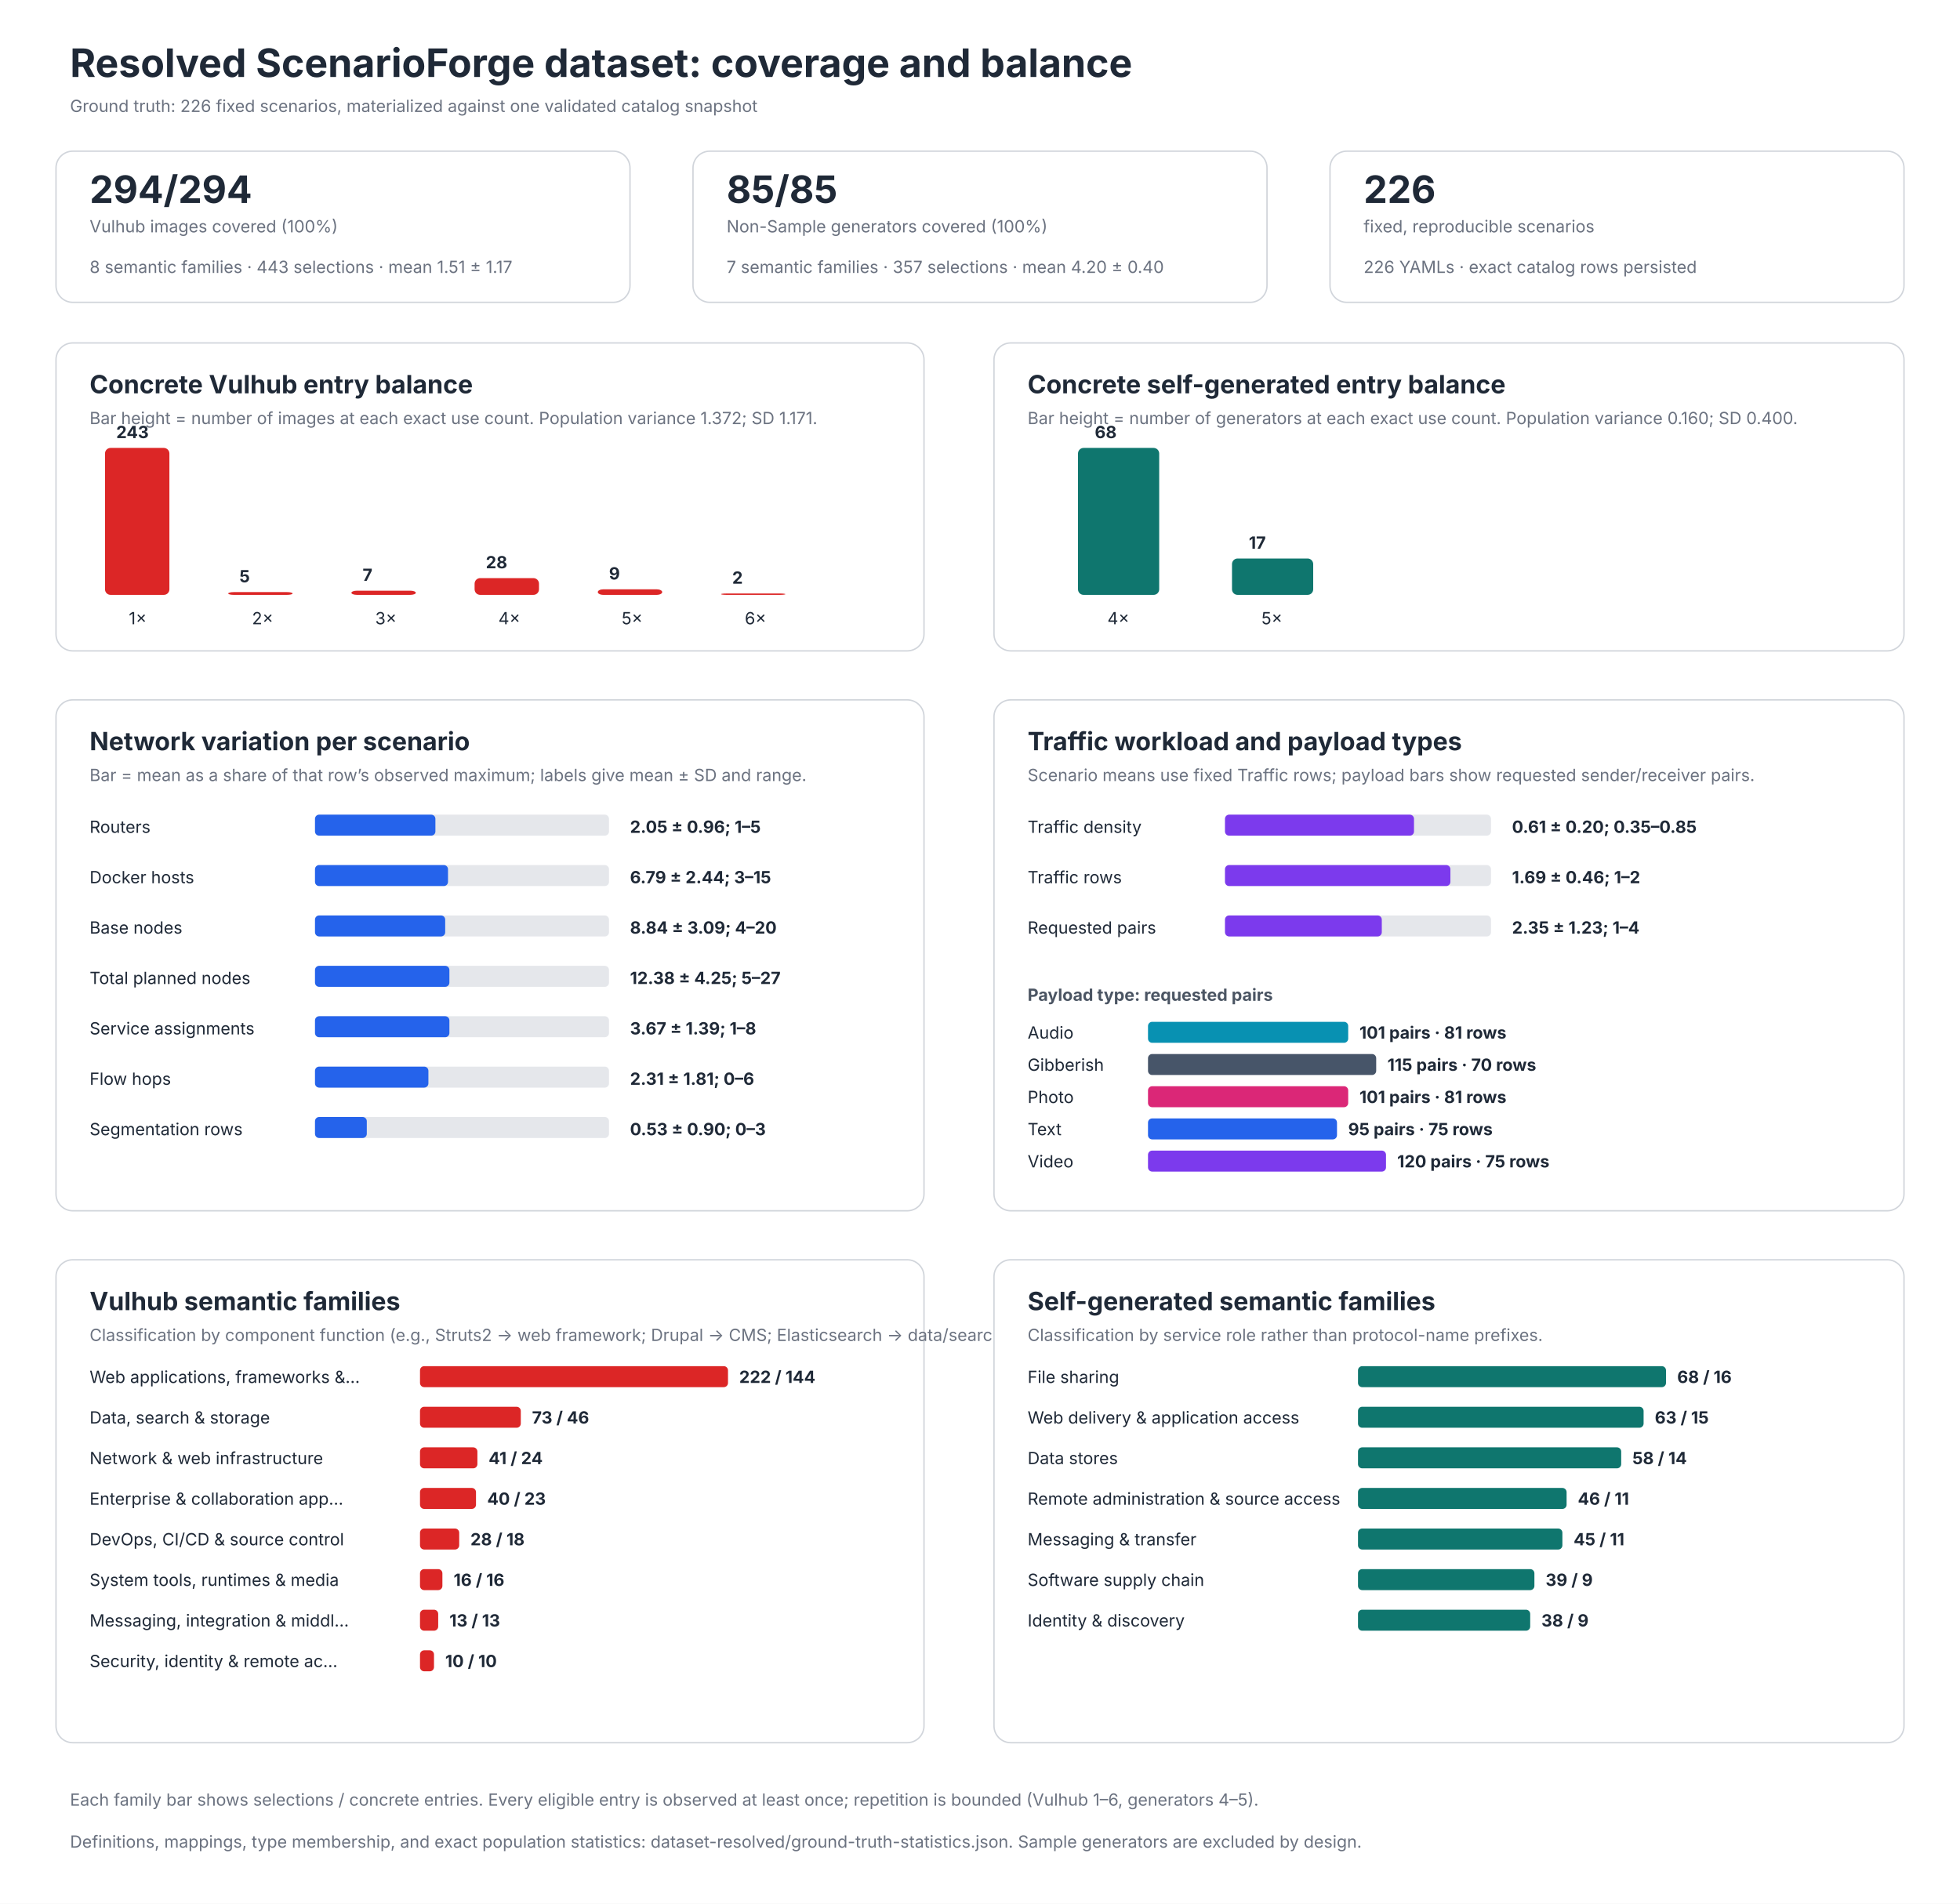
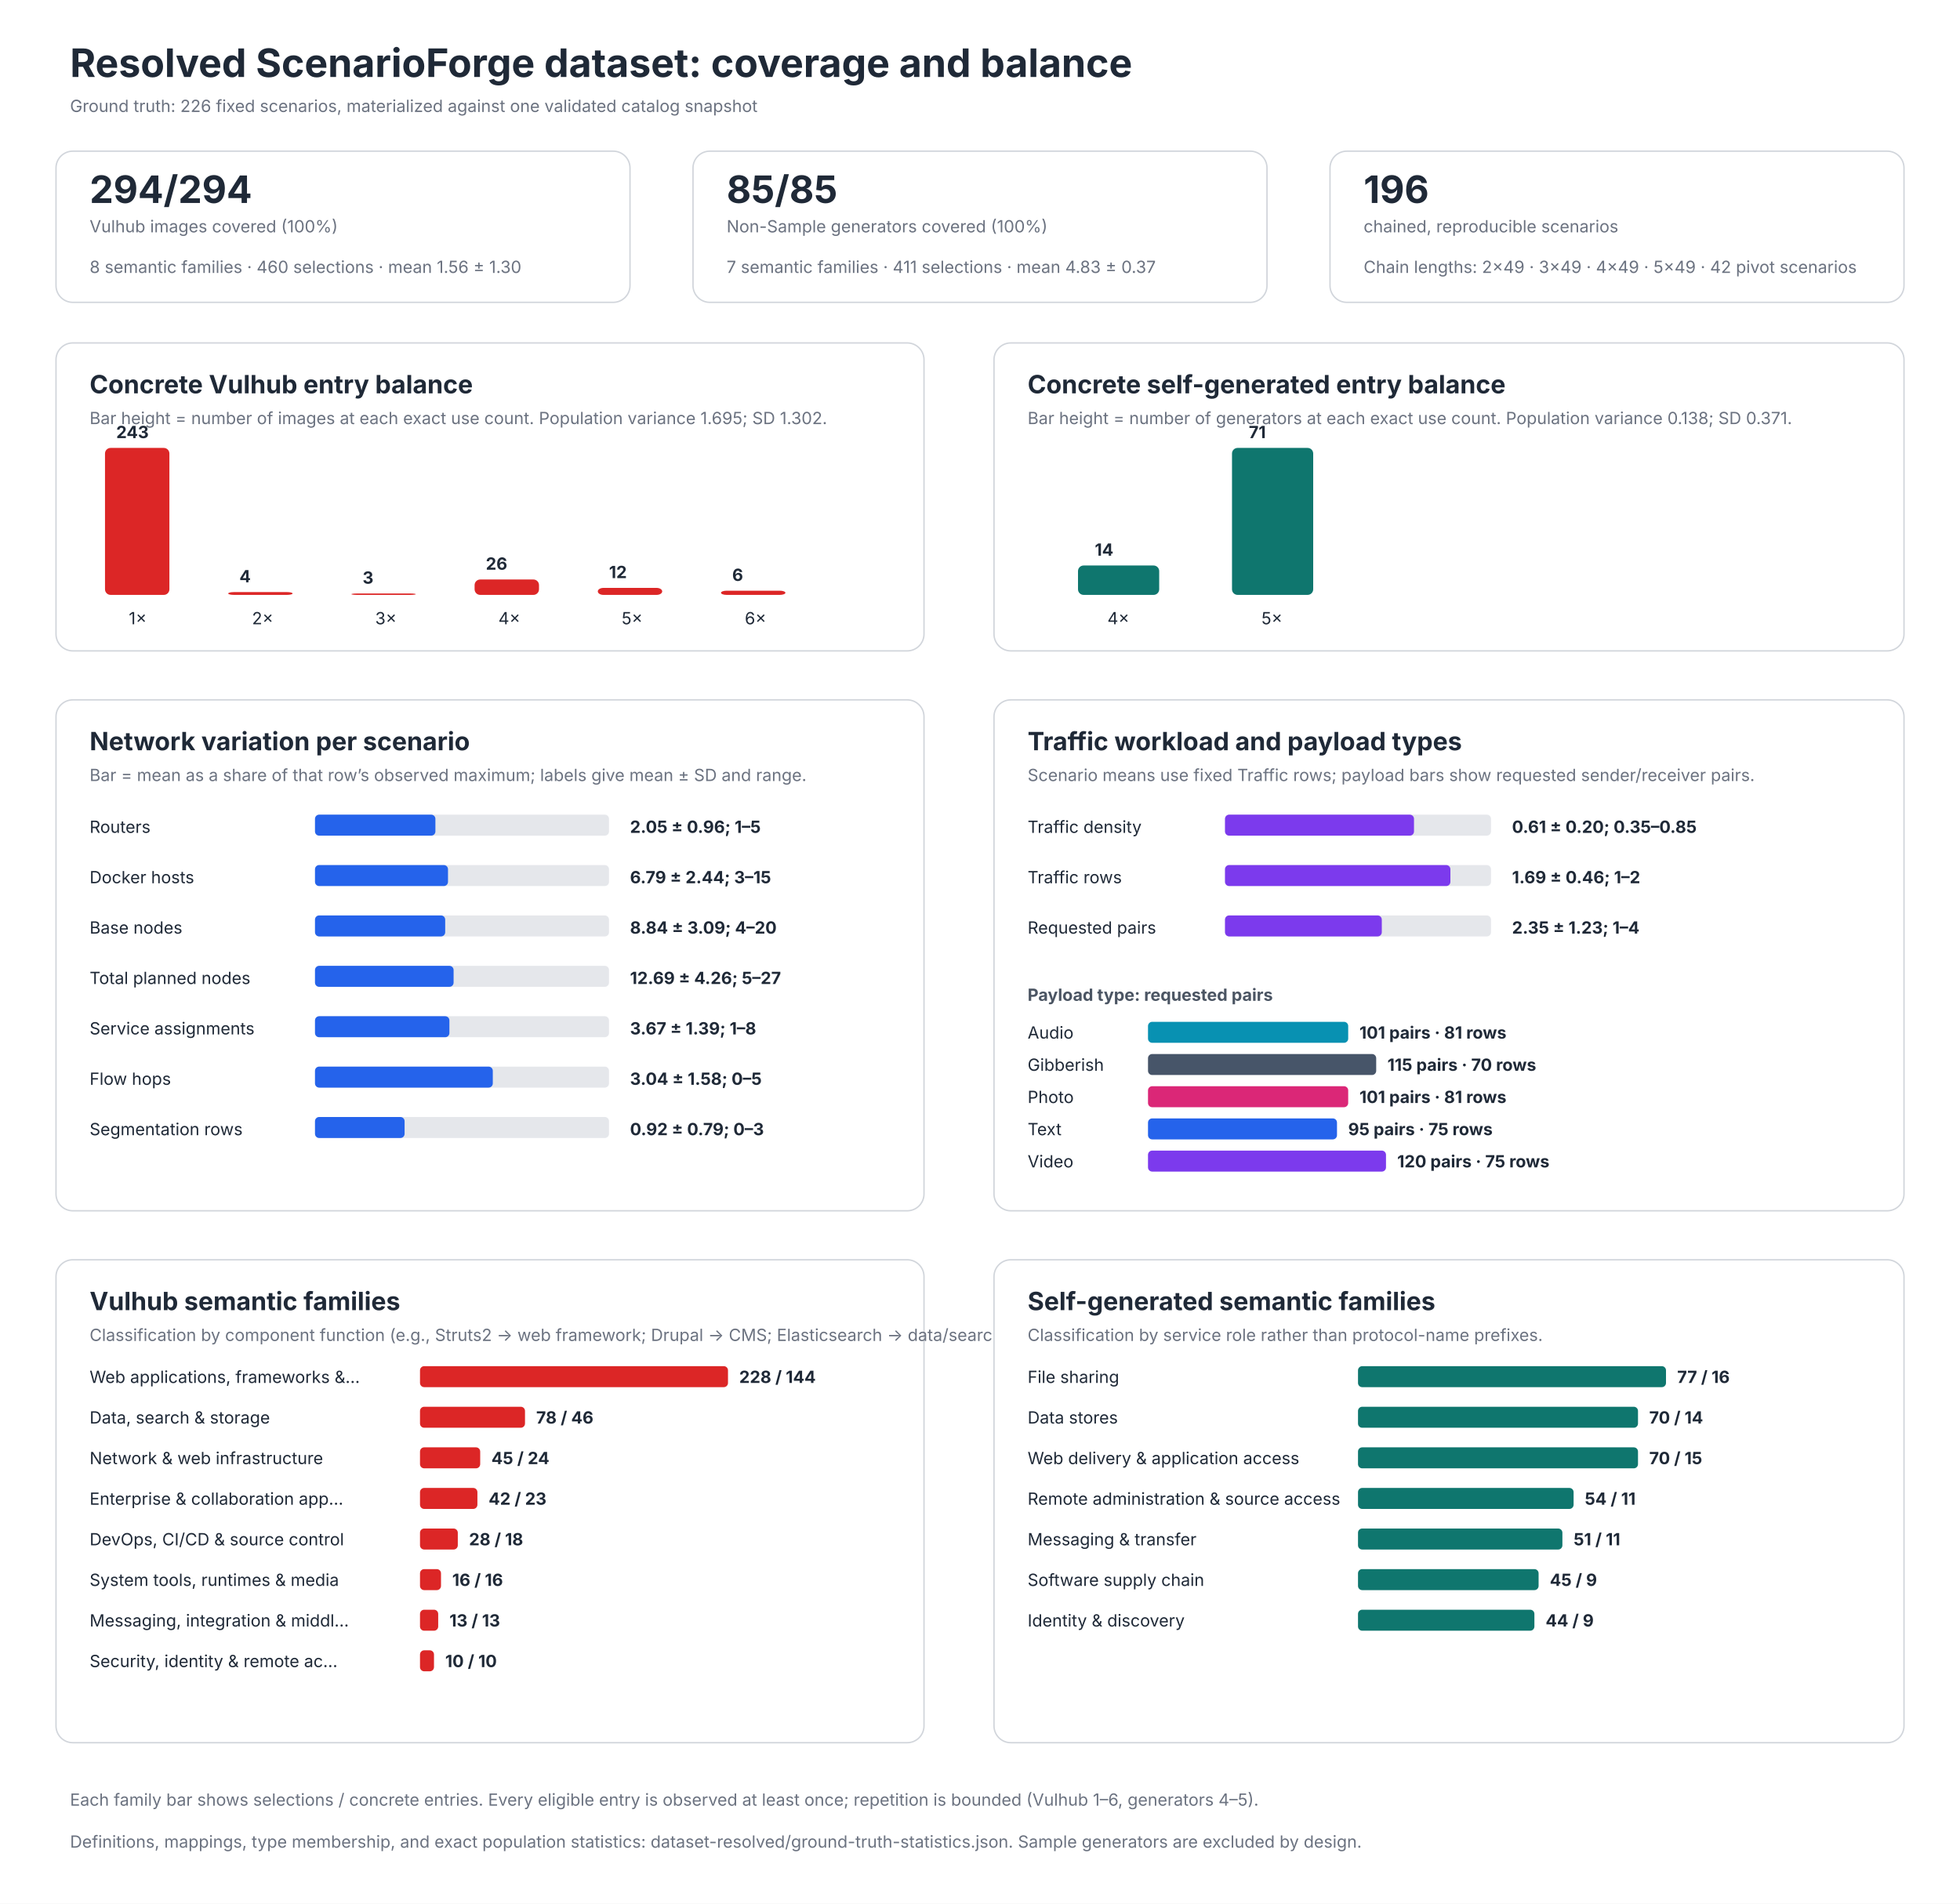
<svg xmlns="http://www.w3.org/2000/svg" width="1400" height="1360" viewBox="0 0 1400 1360" role="img" aria-labelledby="title desc">
  <style>
    text { font-family: -apple-system, BlinkMacSystemFont, "Segoe UI", sans-serif; fill: #1f2937; }
    .title { font-size: 28px; font-weight: 700; }
    .subtitle, .note { font-size: 12px; fill: #6b7280; }
    .panel { fill: #ffffff; stroke: #d1d5db; stroke-width: 1; }
    .panel-title { font-size: 18px; font-weight: 700; }
    .label { font-size: 12px; }
    .value { font-size: 12px; font-weight: 700; }
    .big { font-size: 27px; font-weight: 700; }
    .header { font-size: 12px; font-weight: 700; fill: #4b5563; }
  </style>
  <rect width="1400" height="1360" fill="#ffffff" />
  <text x="50" y="55" class="title">Resolved ScenarioForge dataset: coverage and balance</text>
  <text x="50" y="80" class="subtitle">Ground truth: 226 fixed scenarios, materialized against one validated catalog snapshot</text>
  <rect x="40" y="108" width="410" height="108" rx="12" class="panel" />
  <text x="64" y="145" class="big">294/294</text>
  <text x="64" y="166" class="note">Vulhub images covered (100%)</text>
-   <text x="64" y="195" class="note">8 semantic families · 443 selections · mean 1.51 ± 1.17</text>
+   <text x="64" y="195" class="note">8 semantic families · 460 selections · mean 1.56 ± 1.30</text>
  <rect x="495" y="108" width="410" height="108" rx="12" class="panel" />
  <text x="519" y="145" class="big">85/85</text>
  <text x="519" y="166" class="note">Non-Sample generators covered (100%)</text>
-   <text x="519" y="195" class="note">7 semantic families · 357 selections · mean 4.20 ± 0.40</text>
+   <text x="519" y="195" class="note">7 semantic families · 411 selections · mean 4.83 ± 0.37</text>
  <rect x="950" y="108" width="410" height="108" rx="12" class="panel" />
-   <text x="974" y="145" class="big">226</text>
-   <text x="974" y="166" class="note">fixed, reproducible scenarios</text>
-   <text x="974" y="195" class="note">226 YAMLs · exact catalog rows persisted</text>
+   <text x="974" y="145" class="big">196</text>
+   <text x="974" y="166" class="note">chained, reproducible scenarios</text>
+   <text x="974" y="195" class="note">Chain lengths: 2×49 · 3×49 · 4×49 · 5×49 · 42 pivot scenarios</text>
  <rect x="40" y="245" width="620" height="220" rx="12" class="panel" />
  <text x="64" y="281" class="panel-title">Concrete Vulhub entry balance</text>
-   <text x="64" y="303" class="note">Bar height = number of images at each exact use count. Population variance 1.372; SD 1.171.</text>
+   <text x="64" y="303" class="note">Bar height = number of images at each exact use count. Population variance 1.695; SD 1.302.</text>
  <rect x="710" y="245" width="650" height="220" rx="12" class="panel" />
  <text x="734" y="281" class="panel-title">Concrete self-generated entry balance</text>
-   <text x="734" y="303" class="note">Bar height = number of generators at each exact use count. Population variance 0.160; SD 0.400.</text>
+   <text x="734" y="303" class="note">Bar height = number of generators at each exact use count. Population variance 0.138; SD 0.371.</text>
  <rect x="75" y="320" width="46" height="105" rx="4" fill="#dc2626" />
  <text x="92" y="446" class="label">1×</text>
  <text x="83" y="313" class="value">243</text>
  <rect x="163" y="423" width="46" height="2" rx="4" fill="#dc2626" />
  <text x="180" y="446" class="label">2×</text>
-   <text x="171" y="416" class="value">5</text>
-   <rect x="251" y="422" width="46" height="3" rx="4" fill="#dc2626" />
+   <text x="171" y="416" class="value">4</text>
+   <rect x="251" y="424" width="46" height="1" rx="4" fill="#dc2626" />
  <text x="268" y="446" class="label">3×</text>
-   <text x="259" y="415" class="value">7</text>
-   <rect x="339" y="413" width="46" height="12" rx="4" fill="#dc2626" />
+   <text x="259" y="417" class="value">3</text>
+   <rect x="339" y="414" width="46" height="11" rx="4" fill="#dc2626" />
  <text x="356" y="446" class="label">4×</text>
-   <text x="347" y="406" class="value">28</text>
-   <rect x="427" y="421" width="46" height="4" rx="4" fill="#dc2626" />
+   <text x="347" y="407" class="value">26</text>
+   <rect x="427" y="420" width="46" height="5" rx="4" fill="#dc2626" />
  <text x="444" y="446" class="label">5×</text>
-   <text x="435" y="414" class="value">9</text>
-   <rect x="515" y="424" width="46" height="1" rx="4" fill="#dc2626" />
+   <text x="435" y="413" class="value">12</text>
+   <rect x="515" y="422" width="46" height="3" rx="4" fill="#dc2626" />
  <text x="532" y="446" class="label">6×</text>
-   <text x="523" y="417" class="value">2</text>
-   <rect x="770" y="320" width="58" height="105" rx="4" fill="#0f766e" />
+   <text x="523" y="415" class="value">6</text>
+   <rect x="770" y="404" width="58" height="21" rx="4" fill="#0f766e" />
  <text x="791" y="446" class="label">4×</text>
-   <text x="782" y="313" class="value">68</text>
-   <rect x="880" y="399" width="58" height="26" rx="4" fill="#0f766e" />
+   <text x="782" y="397" class="value">14</text>
+   <rect x="880" y="320" width="58" height="105" rx="4" fill="#0f766e" />
  <text x="901" y="446" class="label">5×</text>
-   <text x="892" y="392" class="value">17</text>
+   <text x="892" y="313" class="value">71</text>
  <rect x="40" y="500" width="620" height="365" rx="12" class="panel" />
  <text x="64" y="536" class="panel-title">Network variation per scenario</text>
  <text x="64" y="558" class="note">Bar = mean as a share of that row’s observed maximum; labels give mean ± SD and range.</text>
  <text x="64" y="595" class="label">Routers</text>
  <rect x="225" y="582" width="210" height="15" rx="3" fill="#e5e7eb" />
  <rect x="225" y="582" width="86" height="15" rx="3" fill="#2563eb" />
  <text x="450" y="595" class="value">2.05 ± 0.96; 1–5</text>
  <text x="64" y="631" class="label">Docker hosts</text>
  <rect x="225" y="618" width="210" height="15" rx="3" fill="#e5e7eb" />
  <rect x="225" y="618" width="95" height="15" rx="3" fill="#2563eb" />
  <text x="450" y="631" class="value">6.79 ± 2.44; 3–15</text>
  <text x="64" y="667" class="label">Base nodes</text>
  <rect x="225" y="654" width="210" height="15" rx="3" fill="#e5e7eb" />
  <rect x="225" y="654" width="93" height="15" rx="3" fill="#2563eb" />
  <text x="450" y="667" class="value">8.84 ± 3.09; 4–20</text>
  <text x="64" y="703" class="label">Total planned nodes</text>
  <rect x="225" y="690" width="210" height="15" rx="3" fill="#e5e7eb" />
-   <rect x="225" y="690" width="96" height="15" rx="3" fill="#2563eb" />
-   <text x="450" y="703" class="value">12.38 ± 4.25; 5–27</text>
+   <rect x="225" y="690" width="99" height="15" rx="3" fill="#2563eb" />
+   <text x="450" y="703" class="value">12.69 ± 4.26; 5–27</text>
  <text x="64" y="739" class="label">Service assignments</text>
  <rect x="225" y="726" width="210" height="15" rx="3" fill="#e5e7eb" />
  <rect x="225" y="726" width="96" height="15" rx="3" fill="#2563eb" />
  <text x="450" y="739" class="value">3.67 ± 1.39; 1–8</text>
  <text x="64" y="775" class="label">Flow hops</text>
  <rect x="225" y="762" width="210" height="15" rx="3" fill="#e5e7eb" />
-   <rect x="225" y="762" width="81" height="15" rx="3" fill="#2563eb" />
-   <text x="450" y="775" class="value">2.31 ± 1.81; 0–6</text>
+   <rect x="225" y="762" width="127" height="15" rx="3" fill="#2563eb" />
+   <text x="450" y="775" class="value">3.04 ± 1.58; 0–5</text>
  <text x="64" y="811" class="label">Segmentation rows</text>
  <rect x="225" y="798" width="210" height="15" rx="3" fill="#e5e7eb" />
-   <rect x="225" y="798" width="37" height="15" rx="3" fill="#2563eb" />
-   <text x="450" y="811" class="value">0.53 ± 0.90; 0–3</text>
+   <rect x="225" y="798" width="64" height="15" rx="3" fill="#2563eb" />
+   <text x="450" y="811" class="value">0.92 ± 0.79; 0–3</text>
  <rect x="710" y="500" width="650" height="365" rx="12" class="panel" />
  <text x="734" y="536" class="panel-title">Traffic workload and payload types</text>
  <text x="734" y="558" class="note">Scenario means use fixed Traffic rows; payload bars show requested sender/receiver pairs.</text>
  <text x="734" y="595" class="label">Traffic density</text>
  <rect x="875" y="582" width="190" height="15" rx="3" fill="#e5e7eb" />
  <rect x="875" y="582" width="135" height="15" rx="3" fill="#7c3aed" />
  <text x="1080" y="595" class="value">0.61 ± 0.20; 0.35–0.85</text>
  <text x="734" y="631" class="label">Traffic rows</text>
  <rect x="875" y="618" width="190" height="15" rx="3" fill="#e5e7eb" />
  <rect x="875" y="618" width="161" height="15" rx="3" fill="#7c3aed" />
  <text x="1080" y="631" class="value">1.69 ± 0.46; 1–2</text>
  <text x="734" y="667" class="label">Requested pairs</text>
  <rect x="875" y="654" width="190" height="15" rx="3" fill="#e5e7eb" />
  <rect x="875" y="654" width="112" height="15" rx="3" fill="#7c3aed" />
  <text x="1080" y="667" class="value">2.35 ± 1.23; 1–4</text>
  <text x="734" y="715" class="header">Payload type: requested pairs</text>
  <text x="734" y="742" class="label">Audio</text>
  <rect x="820" y="730" width="143" height="15" rx="3" fill="#0891b2" />
  <text x="971" y="742" class="value">101 pairs · 81 rows</text>
  <text x="734" y="765" class="label">Gibberish</text>
  <rect x="820" y="753" width="163" height="15" rx="3" fill="#475569" />
  <text x="991" y="765" class="value">115 pairs · 70 rows</text>
  <text x="734" y="788" class="label">Photo</text>
  <rect x="820" y="776" width="143" height="15" rx="3" fill="#db2777" />
  <text x="971" y="788" class="value">101 pairs · 81 rows</text>
  <text x="734" y="811" class="label">Text</text>
  <rect x="820" y="799" width="135" height="15" rx="3" fill="#2563eb" />
  <text x="963" y="811" class="value">95 pairs · 75 rows</text>
  <text x="734" y="834" class="label">Video</text>
  <rect x="820" y="822" width="170" height="15" rx="3" fill="#7c3aed" />
  <text x="998" y="834" class="value">120 pairs · 75 rows</text>
  <rect x="40" y="900" width="620" height="345" rx="12" class="panel" />
  <text x="64" y="936" class="panel-title">Vulhub semantic families</text>
  <text x="64" y="958" class="note">Classification by component function (e.g., Struts2 → web framework; Drupal → CMS; Elasticsearch → data/search).</text>
  <rect x="710" y="900" width="650" height="345" rx="12" class="panel" />
  <text x="734" y="936" class="panel-title">Self-generated semantic families</text>
  <text x="734" y="958" class="note">Classification by service role rather than protocol-name prefixes.</text>
  <text x="64" y="988" class="label">Web applications, frameworks &amp;…</text>
  <rect x="300" y="976" width="220" height="15" rx="3" fill="#dc2626" />
-   <text x="528" y="988" class="value">222 / 144</text>
+   <text x="528" y="988" class="value">228 / 144</text>
  <text x="64" y="1017" class="label">Data, search &amp; storage</text>
-   <rect x="300" y="1005" width="72" height="15" rx="3" fill="#dc2626" />
-   <text x="380" y="1017" class="value">73 / 46</text>
+   <rect x="300" y="1005" width="75" height="15" rx="3" fill="#dc2626" />
+   <text x="383" y="1017" class="value">78 / 46</text>
  <text x="64" y="1046" class="label">Network &amp; web infrastructure</text>
-   <rect x="300" y="1034" width="41" height="15" rx="3" fill="#dc2626" />
-   <text x="349" y="1046" class="value">41 / 24</text>
+   <rect x="300" y="1034" width="43" height="15" rx="3" fill="#dc2626" />
+   <text x="351" y="1046" class="value">45 / 24</text>
  <text x="64" y="1075" class="label">Enterprise &amp; collaboration app…</text>
-   <rect x="300" y="1063" width="40" height="15" rx="3" fill="#dc2626" />
-   <text x="348" y="1075" class="value">40 / 23</text>
+   <rect x="300" y="1063" width="41" height="15" rx="3" fill="#dc2626" />
+   <text x="349" y="1075" class="value">42 / 23</text>
  <text x="64" y="1104" class="label">DevOps, CI/CD &amp; source control</text>
-   <rect x="300" y="1092" width="28" height="15" rx="3" fill="#dc2626" />
-   <text x="336" y="1104" class="value">28 / 18</text>
+   <rect x="300" y="1092" width="27" height="15" rx="3" fill="#dc2626" />
+   <text x="335" y="1104" class="value">28 / 18</text>
  <text x="64" y="1133" class="label">System tools, runtimes &amp; media</text>
-   <rect x="300" y="1121" width="16" height="15" rx="3" fill="#dc2626" />
-   <text x="324" y="1133" class="value">16 / 16</text>
+   <rect x="300" y="1121" width="15" height="15" rx="3" fill="#dc2626" />
+   <text x="323" y="1133" class="value">16 / 16</text>
  <text x="64" y="1162" class="label">Messaging, integration &amp; middl…</text>
  <rect x="300" y="1150" width="13" height="15" rx="3" fill="#dc2626" />
  <text x="321" y="1162" class="value">13 / 13</text>
  <text x="64" y="1191" class="label">Security, identity &amp; remote ac…</text>
  <rect x="300" y="1179" width="10" height="15" rx="3" fill="#dc2626" />
  <text x="318" y="1191" class="value">10 / 10</text>
  <text x="734" y="988" class="label">File sharing</text>
  <rect x="970" y="976" width="220" height="15" rx="3" fill="#0f766e" />
-   <text x="1198" y="988" class="value">68 / 16</text>
-   <text x="734" y="1017" class="label">Web delivery &amp; application access</text>
-   <rect x="970" y="1005" width="204" height="15" rx="3" fill="#0f766e" />
-   <text x="1182" y="1017" class="value">63 / 15</text>
-   <text x="734" y="1046" class="label">Data stores</text>
-   <rect x="970" y="1034" width="188" height="15" rx="3" fill="#0f766e" />
-   <text x="1166" y="1046" class="value">58 / 14</text>
+   <text x="1198" y="988" class="value">77 / 16</text>
+   <text x="734" y="1017" class="label">Data stores</text>
+   <rect x="970" y="1005" width="200" height="15" rx="3" fill="#0f766e" />
+   <text x="1178" y="1017" class="value">70 / 14</text>
+   <text x="734" y="1046" class="label">Web delivery &amp; application access</text>
+   <rect x="970" y="1034" width="200" height="15" rx="3" fill="#0f766e" />
+   <text x="1178" y="1046" class="value">70 / 15</text>
  <text x="734" y="1075" class="label">Remote administration &amp; source access</text>
-   <rect x="970" y="1063" width="149" height="15" rx="3" fill="#0f766e" />
-   <text x="1127" y="1075" class="value">46 / 11</text>
+   <rect x="970" y="1063" width="154" height="15" rx="3" fill="#0f766e" />
+   <text x="1132" y="1075" class="value">54 / 11</text>
  <text x="734" y="1104" class="label">Messaging &amp; transfer</text>
  <rect x="970" y="1092" width="146" height="15" rx="3" fill="#0f766e" />
-   <text x="1124" y="1104" class="value">45 / 11</text>
+   <text x="1124" y="1104" class="value">51 / 11</text>
  <text x="734" y="1133" class="label">Software supply chain</text>
-   <rect x="970" y="1121" width="126" height="15" rx="3" fill="#0f766e" />
-   <text x="1104" y="1133" class="value">39 / 9</text>
+   <rect x="970" y="1121" width="129" height="15" rx="3" fill="#0f766e" />
+   <text x="1107" y="1133" class="value">45 / 9</text>
  <text x="734" y="1162" class="label">Identity &amp; discovery</text>
-   <rect x="970" y="1150" width="123" height="15" rx="3" fill="#0f766e" />
-   <text x="1101" y="1162" class="value">38 / 9</text>
+   <rect x="970" y="1150" width="126" height="15" rx="3" fill="#0f766e" />
+   <text x="1104" y="1162" class="value">44 / 9</text>
  <text x="50" y="1290" class="note">Each family bar shows selections / concrete entries. Every eligible entry is observed at least once; repetition is bounded (Vulhub 1–6, generators 4–5).</text>
  <text x="50" y="1320" class="note">Definitions, mappings, type membership, and exact population statistics: dataset-resolved/ground-truth-statistics.json. Sample generators are excluded by design.</text>
</svg>
